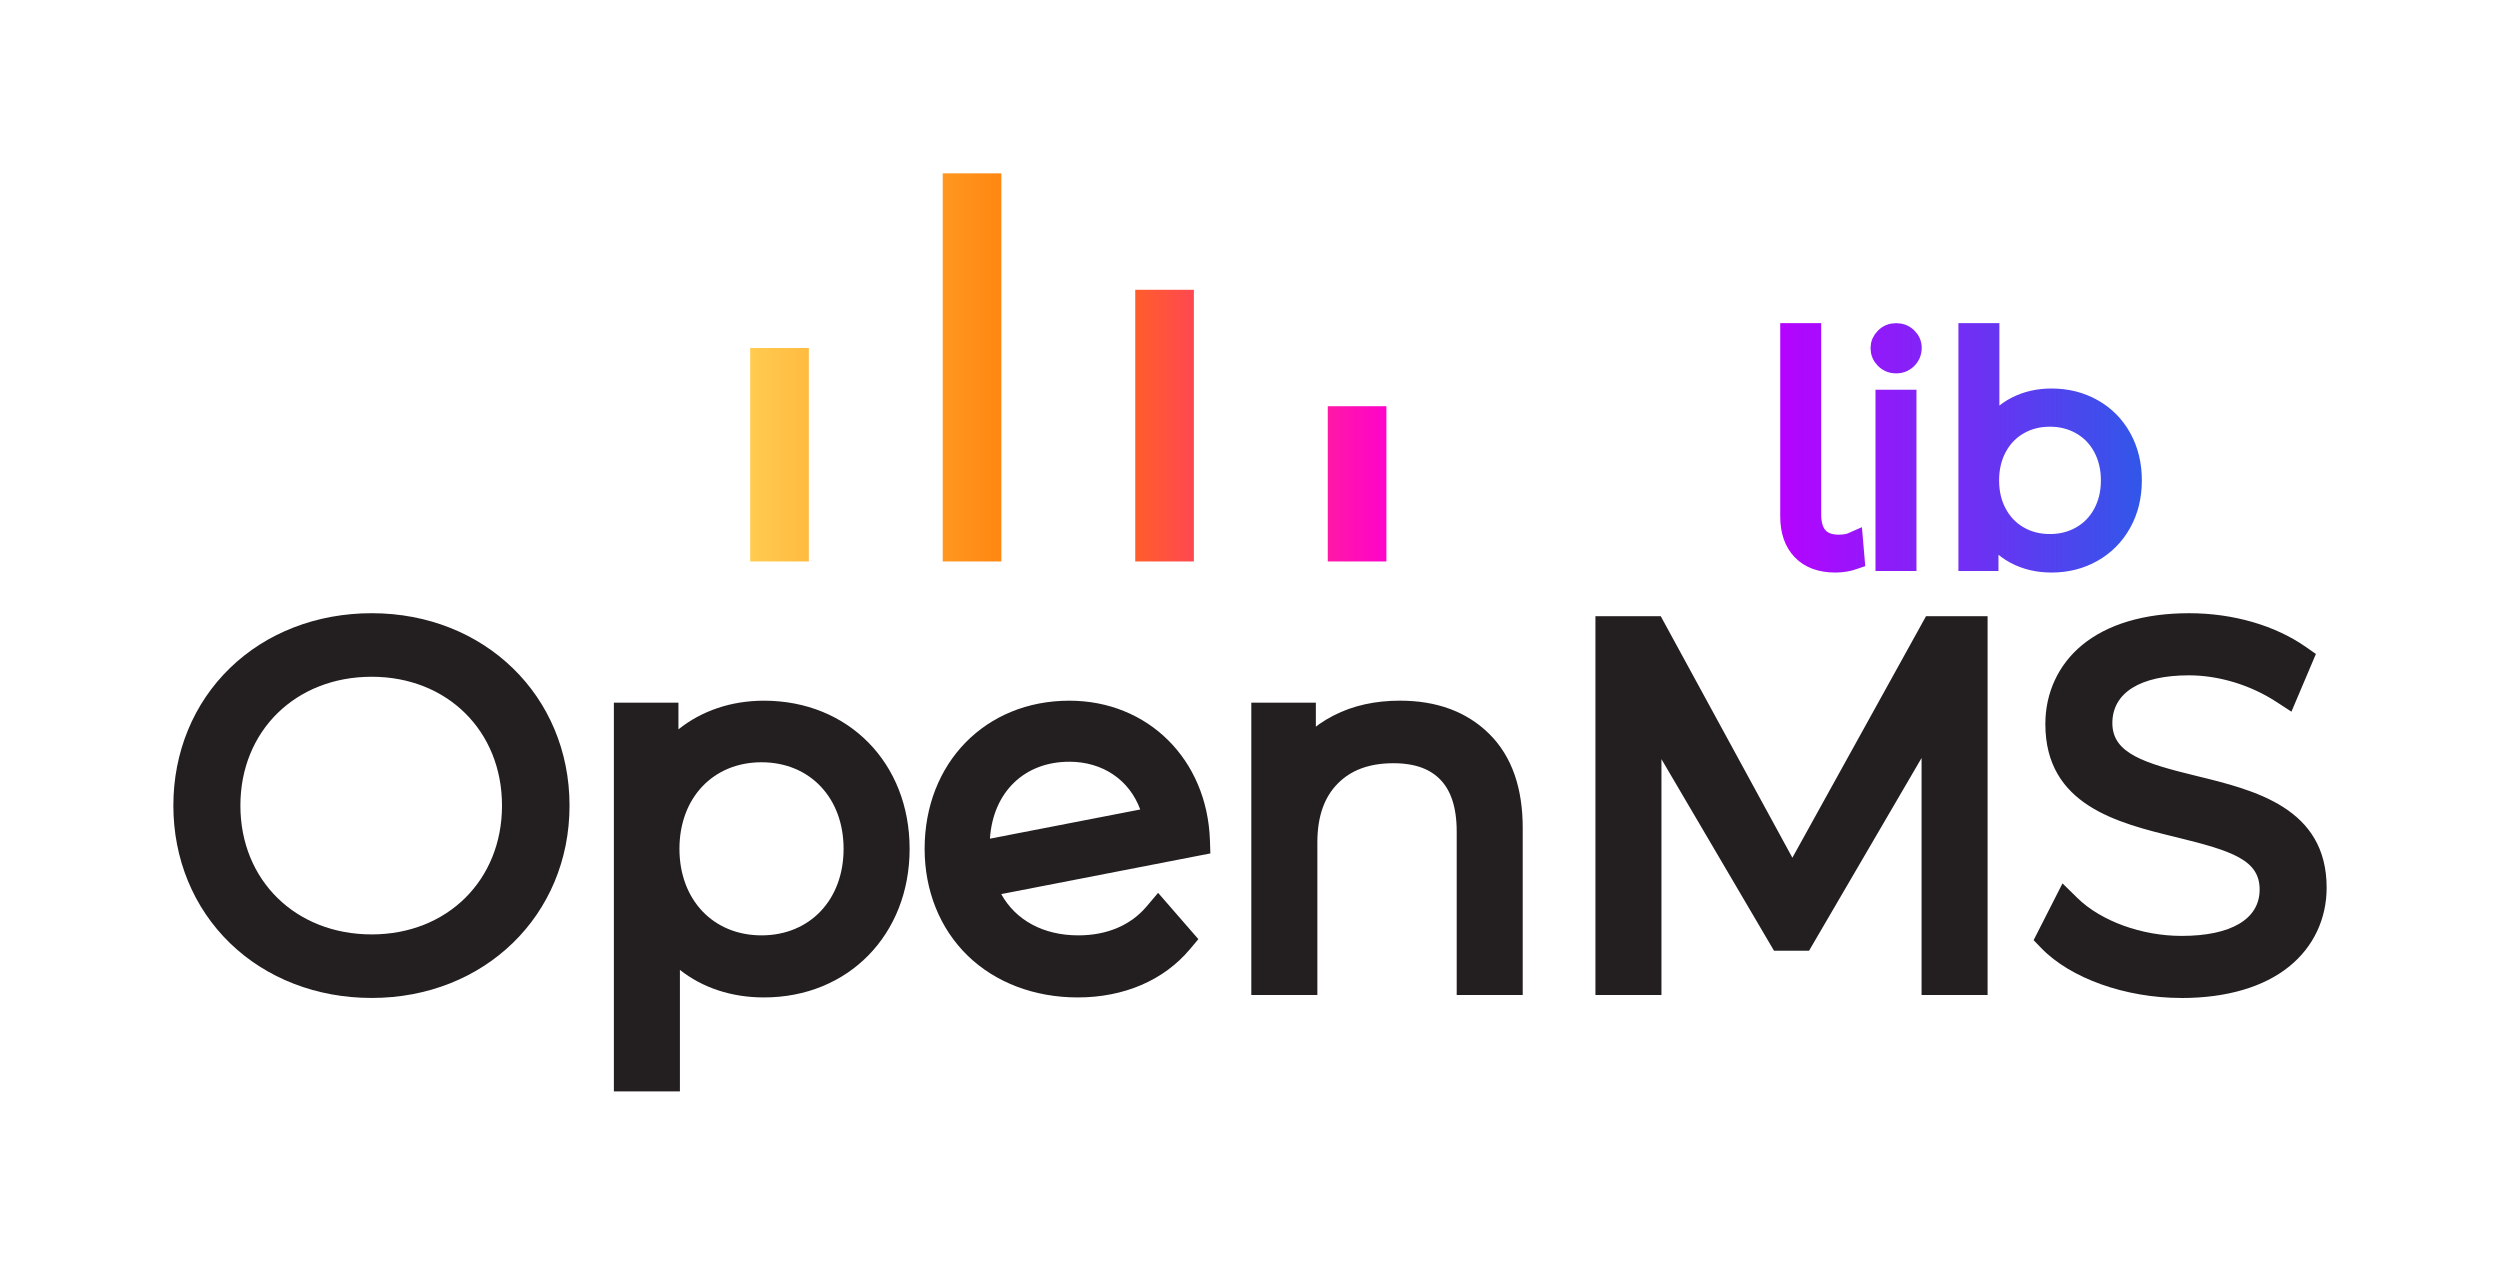
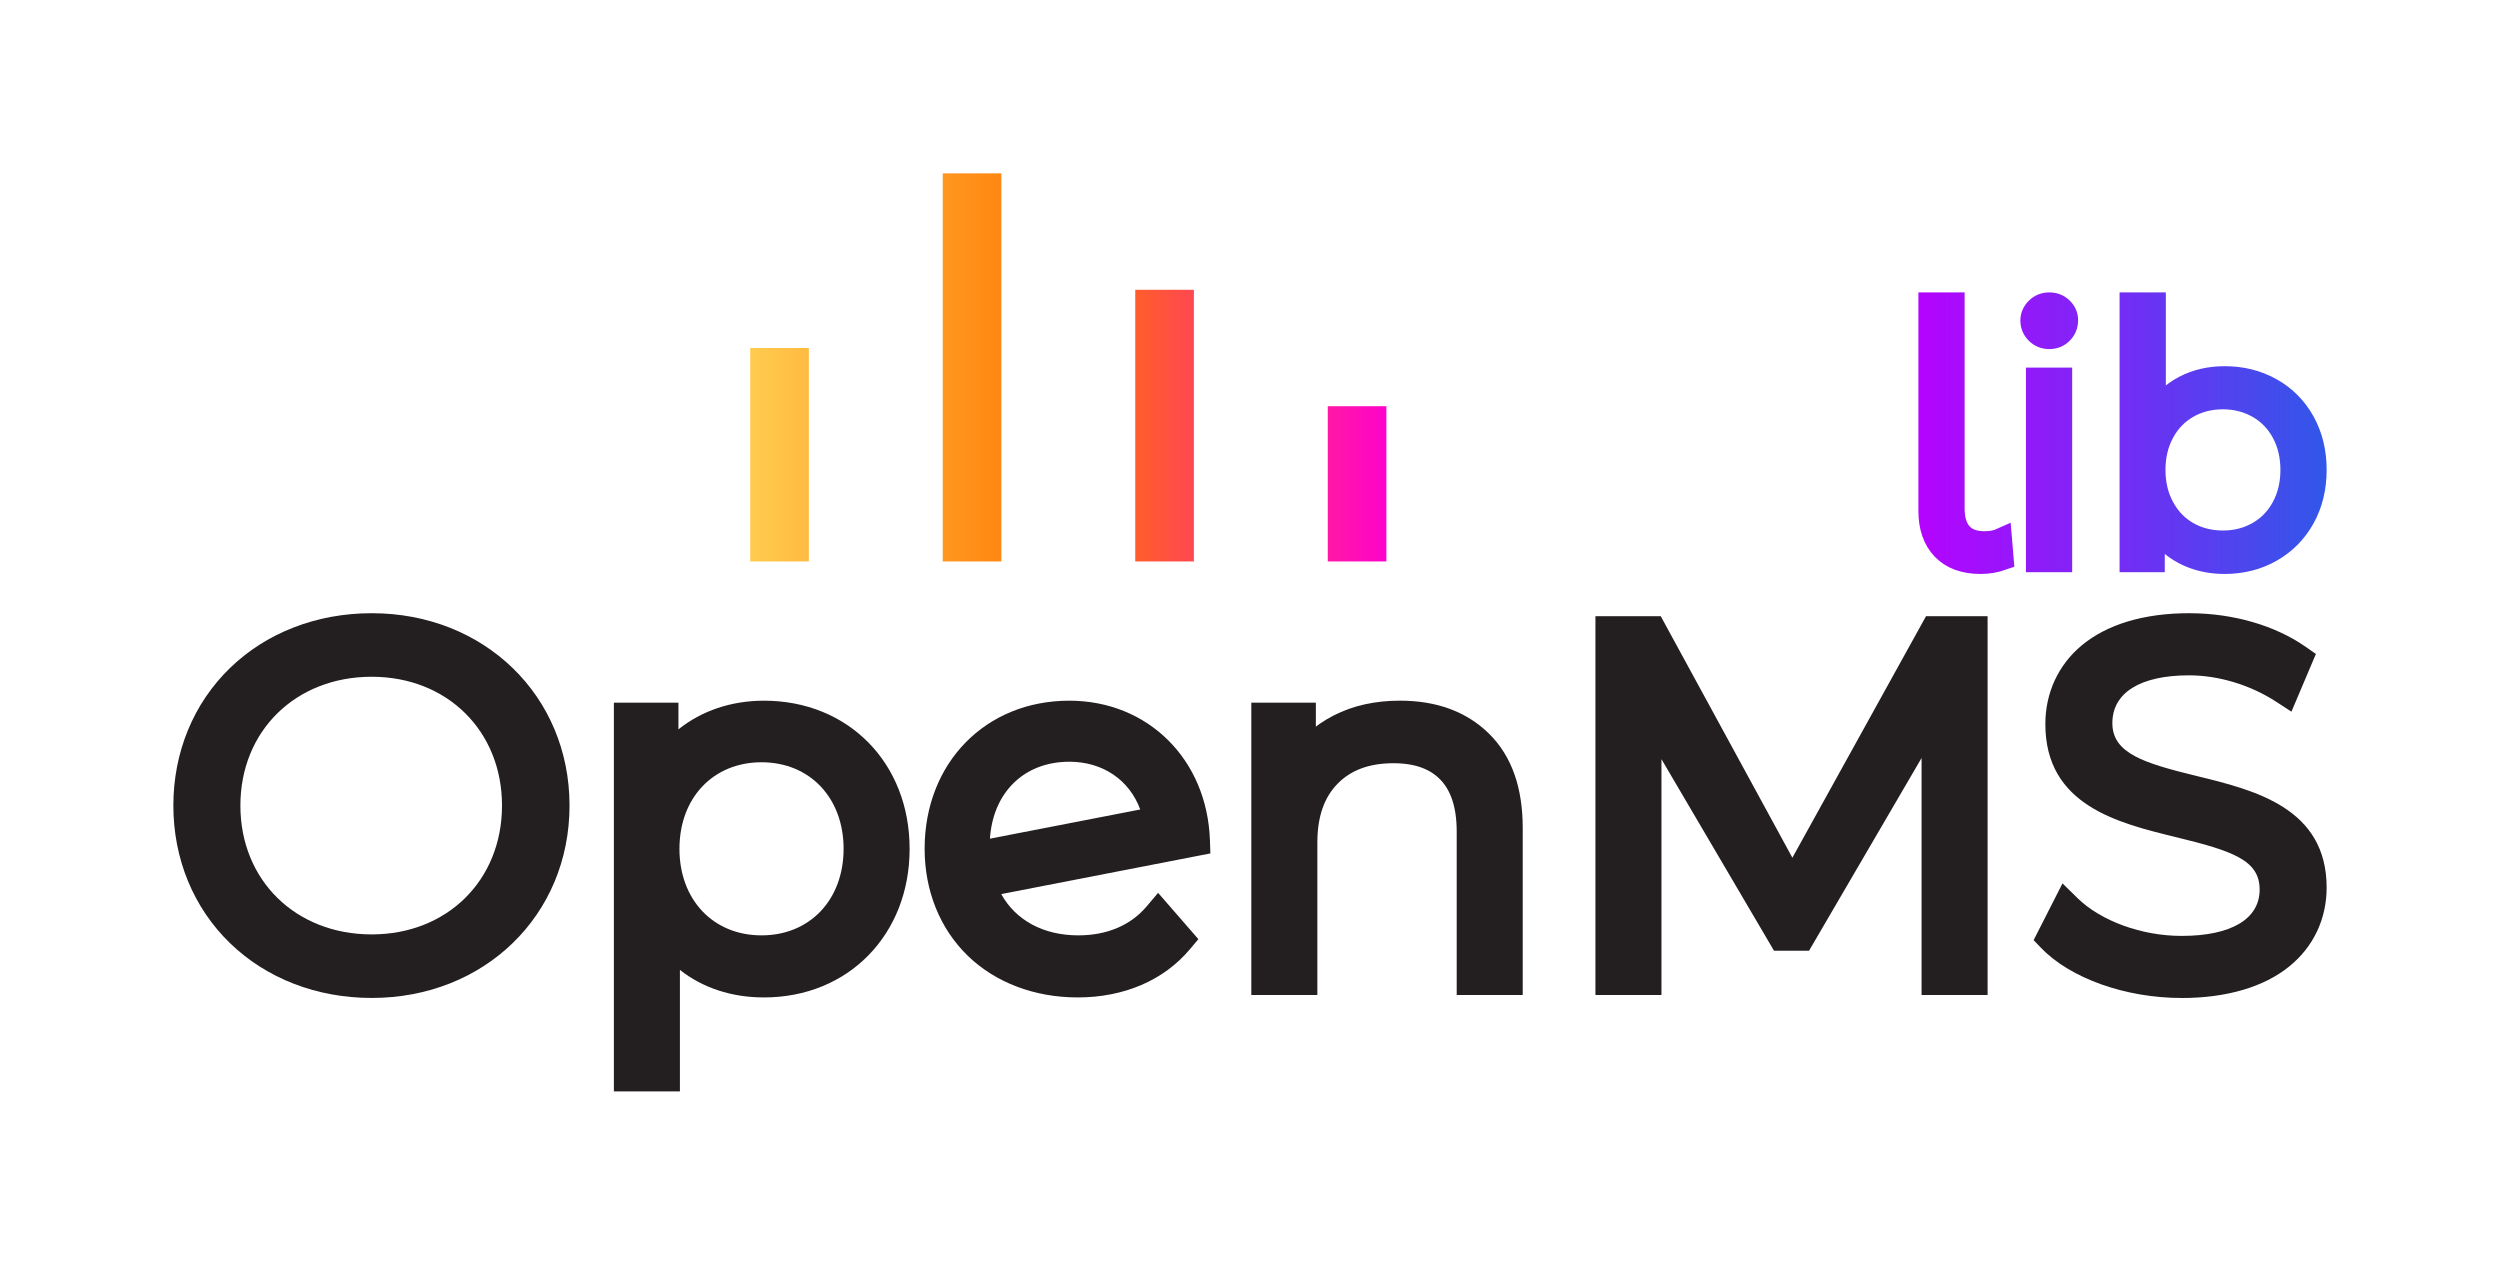
<svg xmlns="http://www.w3.org/2000/svg" viewBox="-34.63 -102.88 966.23 488.82" role="img" aria-labelledby="title">
  <defs>
    <linearGradient id="openms-peak" x1="255.319" y1="0" x2="501.201" y2="0" gradientUnits="userSpaceOnUse">
      <stop offset="0" stop-color="#ffcb4f" />
      <stop offset="0.5" stop-color="#ff7501" />
      <stop offset="1" stop-color="#ff03cb" />
    </linearGradient>
-     <linearGradient id="openms-lib" x1="8.117" y1="0" x2="147.873" y2="0" gradientUnits="userSpaceOnUse">
+     <linearGradient id="openms-lib" x1="9.162" y1="0" x2="166.948" y2="0" gradientUnits="userSpaceOnUse">
      <stop offset="0" stop-color="#b503ff" />
      <stop offset="1" stop-color="#3157e9" />
    </linearGradient>
  </defs>
  <g id="peak_bar_1" fill="url(#openms-peak)">
    <rect x="255.319" y="31.62" width="22.66" height="82.5" />
  </g>
  <g id="peak_bar_2" fill="url(#openms-peak)">
    <rect x="329.726" y="-35.88" width="22.66" height="150" />
  </g>
  <g id="peak_bar_3" fill="url(#openms-peak)">
    <rect x="404.134" y="9.12" width="22.66" height="105" />
  </g>
  <g id="peak_bar_4" fill="url(#openms-peak)">
    <rect x="478.541" y="54.12" width="22.66" height="60" />
  </g>
  <g id="letter_O" fill="#231f20">
    <path d="m38.31,208.47c0-39.2,29.98-68.41,70.72-68.41s70.52,29.02,70.52,68.41-30.17,68.41-70.52,68.41c-40.74-.01-70.72-29.22-70.72-68.41Zm127.02,0c0-32.09-24.02-55.73-56.3-55.73s-56.69,23.64-56.69,55.73,24.21,55.73,56.69,55.73c32.28-.01,56.3-23.65,56.3-55.73Z" />
    <path d="m109.03,282.82c-21.23,0-40.68-7.53-54.77-21.19-14.11-13.68-21.89-32.56-21.89-53.16s7.77-39.49,21.89-53.17c14.09-13.66,33.54-21.18,54.77-21.18,43.59,0,76.46,31.96,76.46,74.35s-32.87,74.35-76.46,74.35Zm0-136.82c-37.54,0-64.78,26.27-64.78,62.47s27.24,62.46,64.78,62.47c17.99,0,34.42-6.31,46.26-17.76,11.81-11.43,18.32-27.31,18.32-44.71s-6.51-33.28-18.32-44.71c-11.84-11.45-28.27-17.76-46.26-17.76Zm0,124.14c-35.71,0-62.63-26.51-62.63-61.67s26.93-61.67,62.63-61.67,62.24,26.51,62.24,61.67-26.76,61.66-62.24,61.67Zm0-111.46c-29.41,0-50.75,20.94-50.75,49.79s21.34,49.79,50.75,49.79c29.18,0,50.36-20.95,50.36-49.79s-21.18-49.79-50.36-49.79Z" />
  </g>
  <g id="letter_p" fill="#231f20">
    <path d="m310.99,225.18c0,30.75-21.52,51.5-50.35,51.5-16.14,0-29.98-6.92-38.43-19.99v56.31h-13.64v-138.36h13.07v19.99c8.26-13.45,22.29-20.76,39.01-20.76,28.82,0,50.34,20.76,50.34,51.31Zm-13.64,0c0-23.44-16.33-39.39-37.66-39.39s-37.66,15.95-37.66,39.39,16.14,39.39,37.66,39.39,37.66-15.75,37.66-39.39Z" />
    <path d="m228.15,318.94h-25.52v-150.24h24.95v10.31c8.93-7.16,20.38-11.08,33.07-11.08,32.61,0,56.28,24.08,56.28,57.25s-23.67,57.44-56.29,57.44c-12.55,0-23.68-3.7-32.49-10.64v46.96Zm-13.64-11.88h1.76v-70.5l1.7,2.63c-1.23-4.36-1.88-9.06-1.88-14.01,0-4.43.52-8.66,1.51-12.62l-1.9,3.09v-35.07h-1.19v126.48Zm35.68-37.5c3.3.78,6.8,1.17,10.45,1.17,26.15,0,44.41-18.73,44.41-45.56s-18.26-45.37-44.4-45.37c-.87,0-1.73.02-2.59.07.54-.02,1.08-.03,1.63-.03,25.26,0,43.6,19.06,43.6,45.33s-18.34,45.33-43.6,45.33c-3.29,0-6.47-.32-9.5-.95Zm9.5-77.83c-18.68,0-31.72,13.75-31.72,33.45s13.04,33.45,31.72,33.45,31.72-13.75,31.72-33.45-13.04-33.45-31.72-33.45Z" />
  </g>
  <g id="letter_e" fill="#231f20">
    <path d="m413.03,251.32l7.69,8.84c-9.03,10.76-22.87,16.52-38.82,16.52-31.51,0-53.23-21.52-53.23-51.5s20.95-51.31,49.97-51.31c27.09,0,47.46,19.79,48.42,48.23l-83.01,16.14c5,16.34,19.22,26.33,38.05,26.33,12.48,0,23.44-4.41,30.93-13.25Zm-71.1-27.1c0,1.54,0,2.88.19,4.23l71.29-13.84c-2.88-16.53-16.14-29.02-34.78-29.02-21.52.01-36.7,15.76-36.7,38.63Z" />
    <path d="m381.9,282.62c-16.74,0-31.86-5.75-42.58-16.19-10.7-10.43-16.59-25.07-16.59-41.25,0-33.17,23.51-57.25,55.91-57.25,30.44,0,53.3,22.7,54.36,53.97l.17,5.06-80.83,15.72c5.58,10.1,16.29,15.95,29.76,15.95,11.09,0,20.22-3.86,26.4-11.15l4.47-5.28,15.56,17.89-3.26,3.89c-10.09,12.02-25.49,18.64-43.37,18.64Zm-16.99-100.9c-18.36,5.39-30.3,21.77-30.3,43.46,0,26.82,19.45,45.56,47.29,45.56,11.65,0,21.89-3.39,29.49-9.67-7.89,6.13-18.02,9.44-29.29,9.44-21.21,0-37.97-11.7-43.73-30.53l-1.93-6.31.41-.08-.61-4.31c-.25-1.76-.25-3.36-.25-5.06,0-12.57,4.23-23.93,11.92-31.99,4.66-4.88,10.47-8.45,17-10.51Zm13.72,9.81c-17.45,0-29.47,11.83-30.66,29.73l58.09-11.28c-4.18-11.38-14.43-18.46-27.42-18.46Zm17.76-8.17c11.89,5.37,20.43,16.21,22.87,30.23l.67,3.84.79-.15c-2.04-15.91-11.12-28.19-24.33-33.92Z" />
  </g>
  <g id="letter_n_short" fill="#231f20" stroke="#231f20">
    <path d="M547.95 217.11V275.73H534.31V218.45Q534.31 202.69 526.43 194.43Q518.55 186.16 503.94 186.16Q487.60 186.16 478.09 195.87Q468.58 205.58 468.58 222.68V275.73H454.93V174.63H468.00V193.28Q473.57 184.05 483.47 178.96Q493.37 173.86 506.44 173.86Q525.47 173.86 536.71 184.92Q547.95 195.97 547.95 217.11Z" stroke-width="11.88" stroke-linejoin="miter" />
  </g>
  <g id="letter_M" fill="#231f20" transform="translate(53.60 -187.20)">
    <path d="m674.02,328.42v134.51h-13.64v-107.61l-52.84,90.51h-6.73l-52.84-89.94v107.04h-13.64v-134.51h15.79l54.35,99.74,55.19-99.74h14.36Z" />
    <path d="m679.96,468.87h-25.52v-91.59l-43.49,74.49h-13.54l-43.5-74.04v91.14h-25.52v-146.39h25.25l50.87,93.34,51.65-93.34h23.8v146.39Zm-13.64-11.88h1.76v-122.63h-1.76v122.63Zm-126.05,0h1.76v-122.63h-1.76v122.63Zm1.94-122.63l60.44,102.88-56.06-102.88h-4.38Zm120.95,0l-46.79,84.56,49.37-84.56h-2.58Z" />
  </g>
  <g id="letter_S" fill="#231f20" transform="translate(53.60 -187.20)">
    <path d="m704.96,446.6l5.57-10.95c9.61,9.42,26.71,16.33,44.39,16.33,25.17,0,36.12-10.57,36.12-23.83,0-36.9-82.82-14.22-82.82-63.99,0-19.79,15.37-36.9,49.58-36.9,15.18,0,30.94,4.42,41.7,11.92l-4.81,11.34c-11.53-7.5-24.98-11.14-36.9-11.14-24.6,0-35.55,10.95-35.55,24.41,0,36.9,82.82,14.6,82.82,63.6,0,19.79-15.76,36.7-50.15,36.7-20.17,0-39.96-7.12-49.95-17.49Z" />
    <path d="m754.91,470.03c-21.64,0-42.93-7.58-54.23-19.31l-2.93-3.04,11.16-21.94,5.78,5.67c9.07,8.89,24.86,14.63,40.23,14.63,19.18,0,30.18-6.52,30.18-17.89s-10.33-14.92-32.25-20.26c-22.53-5.49-50.57-12.32-50.57-43.73,0-12.07,5.01-22.88,14.1-30.44,9.76-8.11,24.08-12.4,41.42-12.4s33.43,4.85,45.1,12.99l3.95,2.76-9.46,22.3-5.94-3.86c-9.94-6.47-22.21-10.18-33.66-10.18-18.82,0-29.61,6.73-29.61,18.47s12.35,15.49,32.49,20.41c22.42,5.47,50.33,12.29,50.33,43.19,0,12.05-5.1,22.84-14.37,30.38-9.86,8.02-24.29,12.26-41.72,12.26Zm-42.61-24.77c9.73,7.81,26.2,12.88,42.61,12.88,27.27,0,44.21-11.79,44.21-30.76,0-20.07-16.34-25.56-41.27-31.65-19.48-4.75-41.55-10.14-41.55-31.95,0-14.67,10.9-30.35,41.49-30.35,11.42,0,23.5,3.07,34.06,8.56l.2-.46c-9.41-5.21-22.08-8.34-34.25-8.34-27.33,0-43.64,11.57-43.64,30.96,0,20.54,16.43,26.08,41.5,32.19,19.37,4.72,41.32,10.06,41.32,31.8,0,8.77-3.93,16.47-11.06,21.68-7.34,5.37-17.77,8.09-31,8.09-15.32,0-31.15-4.95-42.46-12.97l-.16.31Z" />
  </g>
-   <g id="text_lib" fill="url(#openms-lib)" stroke="url(#openms-lib)" transform="translate(645.30 0.00)">
-     <path d="M11.80 96.72V25.70H20.26V96.01Q20.26 101.61 22.88 104.53Q25.50 107.45 30.74 107.45Q34.08 107.45 36.46 106.37L37.06 113.41Q33.37 114.72 29.43 114.72Q20.97 114.72 16.39 109.95Q11.80 105.18 11.80 96.72Z M48.62 51.44H57.08V114.12H48.62ZM46.71 31.66Q46.71 29.28 48.50 27.49Q50.29 25.70 52.91 25.70Q55.53 25.70 57.32 27.43Q59.11 29.16 59.11 31.54Q59.11 34.16 57.32 35.95Q55.53 37.74 52.91 37.74Q50.29 37.74 48.50 35.95Q46.71 34.16 46.71 31.66Z M144.19 82.78Q144.19 92.07 140.14 99.34Q136.09 106.61 128.94 110.66Q121.79 114.72 112.97 114.72Q105.10 114.72 98.85 111.38Q92.59 108.04 88.78 101.73V114.12H80.67V25.70H89.13V63.36Q93.07 57.28 99.20 54.12Q105.34 50.96 112.97 50.96Q121.79 50.96 128.94 54.96Q136.09 58.95 140.14 66.22Q144.19 73.49 144.19 82.78ZM135.73 82.78Q135.73 75.63 132.69 70.03Q129.65 64.43 124.29 61.39Q118.93 58.35 112.37 58.35Q105.70 58.35 100.40 61.39Q95.09 64.43 92.05 70.03Q89.02 75.63 89.02 82.78Q89.02 89.93 92.05 95.53Q95.09 101.13 100.40 104.17Q105.70 107.21 112.37 107.21Q118.93 107.21 124.29 104.17Q129.65 101.13 132.69 95.53Q135.73 89.93 135.73 82.78Z" stroke-width="7.37" stroke-linejoin="miter" />
+   <g id="text_lib" fill="url(#openms-lib)" stroke="url(#openms-lib)" transform="translate(697.65 0.00)">
+     <path d="M13.32 94.48V14.29H22.87V93.67Q22.87 99.99 25.83 103.29Q28.79 106.59 34.71 106.59Q38.48 106.59 41.17 105.37L41.84 113.31Q37.67 114.79 33.23 114.79Q23.68 114.79 18.50 109.41Q13.32 104.03 13.32 94.48Z M54.89 43.35H64.44V114.12H54.89ZM52.74 21.02Q52.74 18.33 54.76 16.31Q56.78 14.29 59.74 14.29Q62.70 14.29 64.71 16.24Q66.73 18.19 66.73 20.88Q66.73 23.84 64.71 25.86Q62.70 27.88 59.74 27.88Q56.78 27.88 54.76 25.86Q52.74 23.84 52.74 21.02Z M162.79 78.74Q162.79 89.23 158.22 97.44Q153.64 105.64 145.57 110.22Q137.50 114.79 127.54 114.79Q118.66 114.79 111.60 111.03Q104.54 107.26 100.23 100.13V114.12H91.08V14.29H100.64V56.81Q105.08 49.94 112.00 46.38Q118.93 42.81 127.54 42.81Q137.50 42.81 145.57 47.32Q153.64 51.83 158.22 60.03Q162.79 68.24 162.79 78.74ZM153.24 78.74Q153.24 70.66 149.81 64.34Q146.38 58.02 140.33 54.59Q134.27 51.16 126.87 51.16Q119.34 51.16 113.35 54.59Q107.36 58.02 103.93 64.34Q100.50 70.66 100.50 78.74Q100.50 86.81 103.93 93.13Q107.36 99.46 113.35 102.89Q119.34 106.32 126.87 106.32Q134.27 106.32 140.33 102.89Q146.38 99.46 149.81 93.13Q153.24 86.81 153.24 78.74Z" stroke-width="8.32" stroke-linejoin="miter" />
  </g>
</svg>
